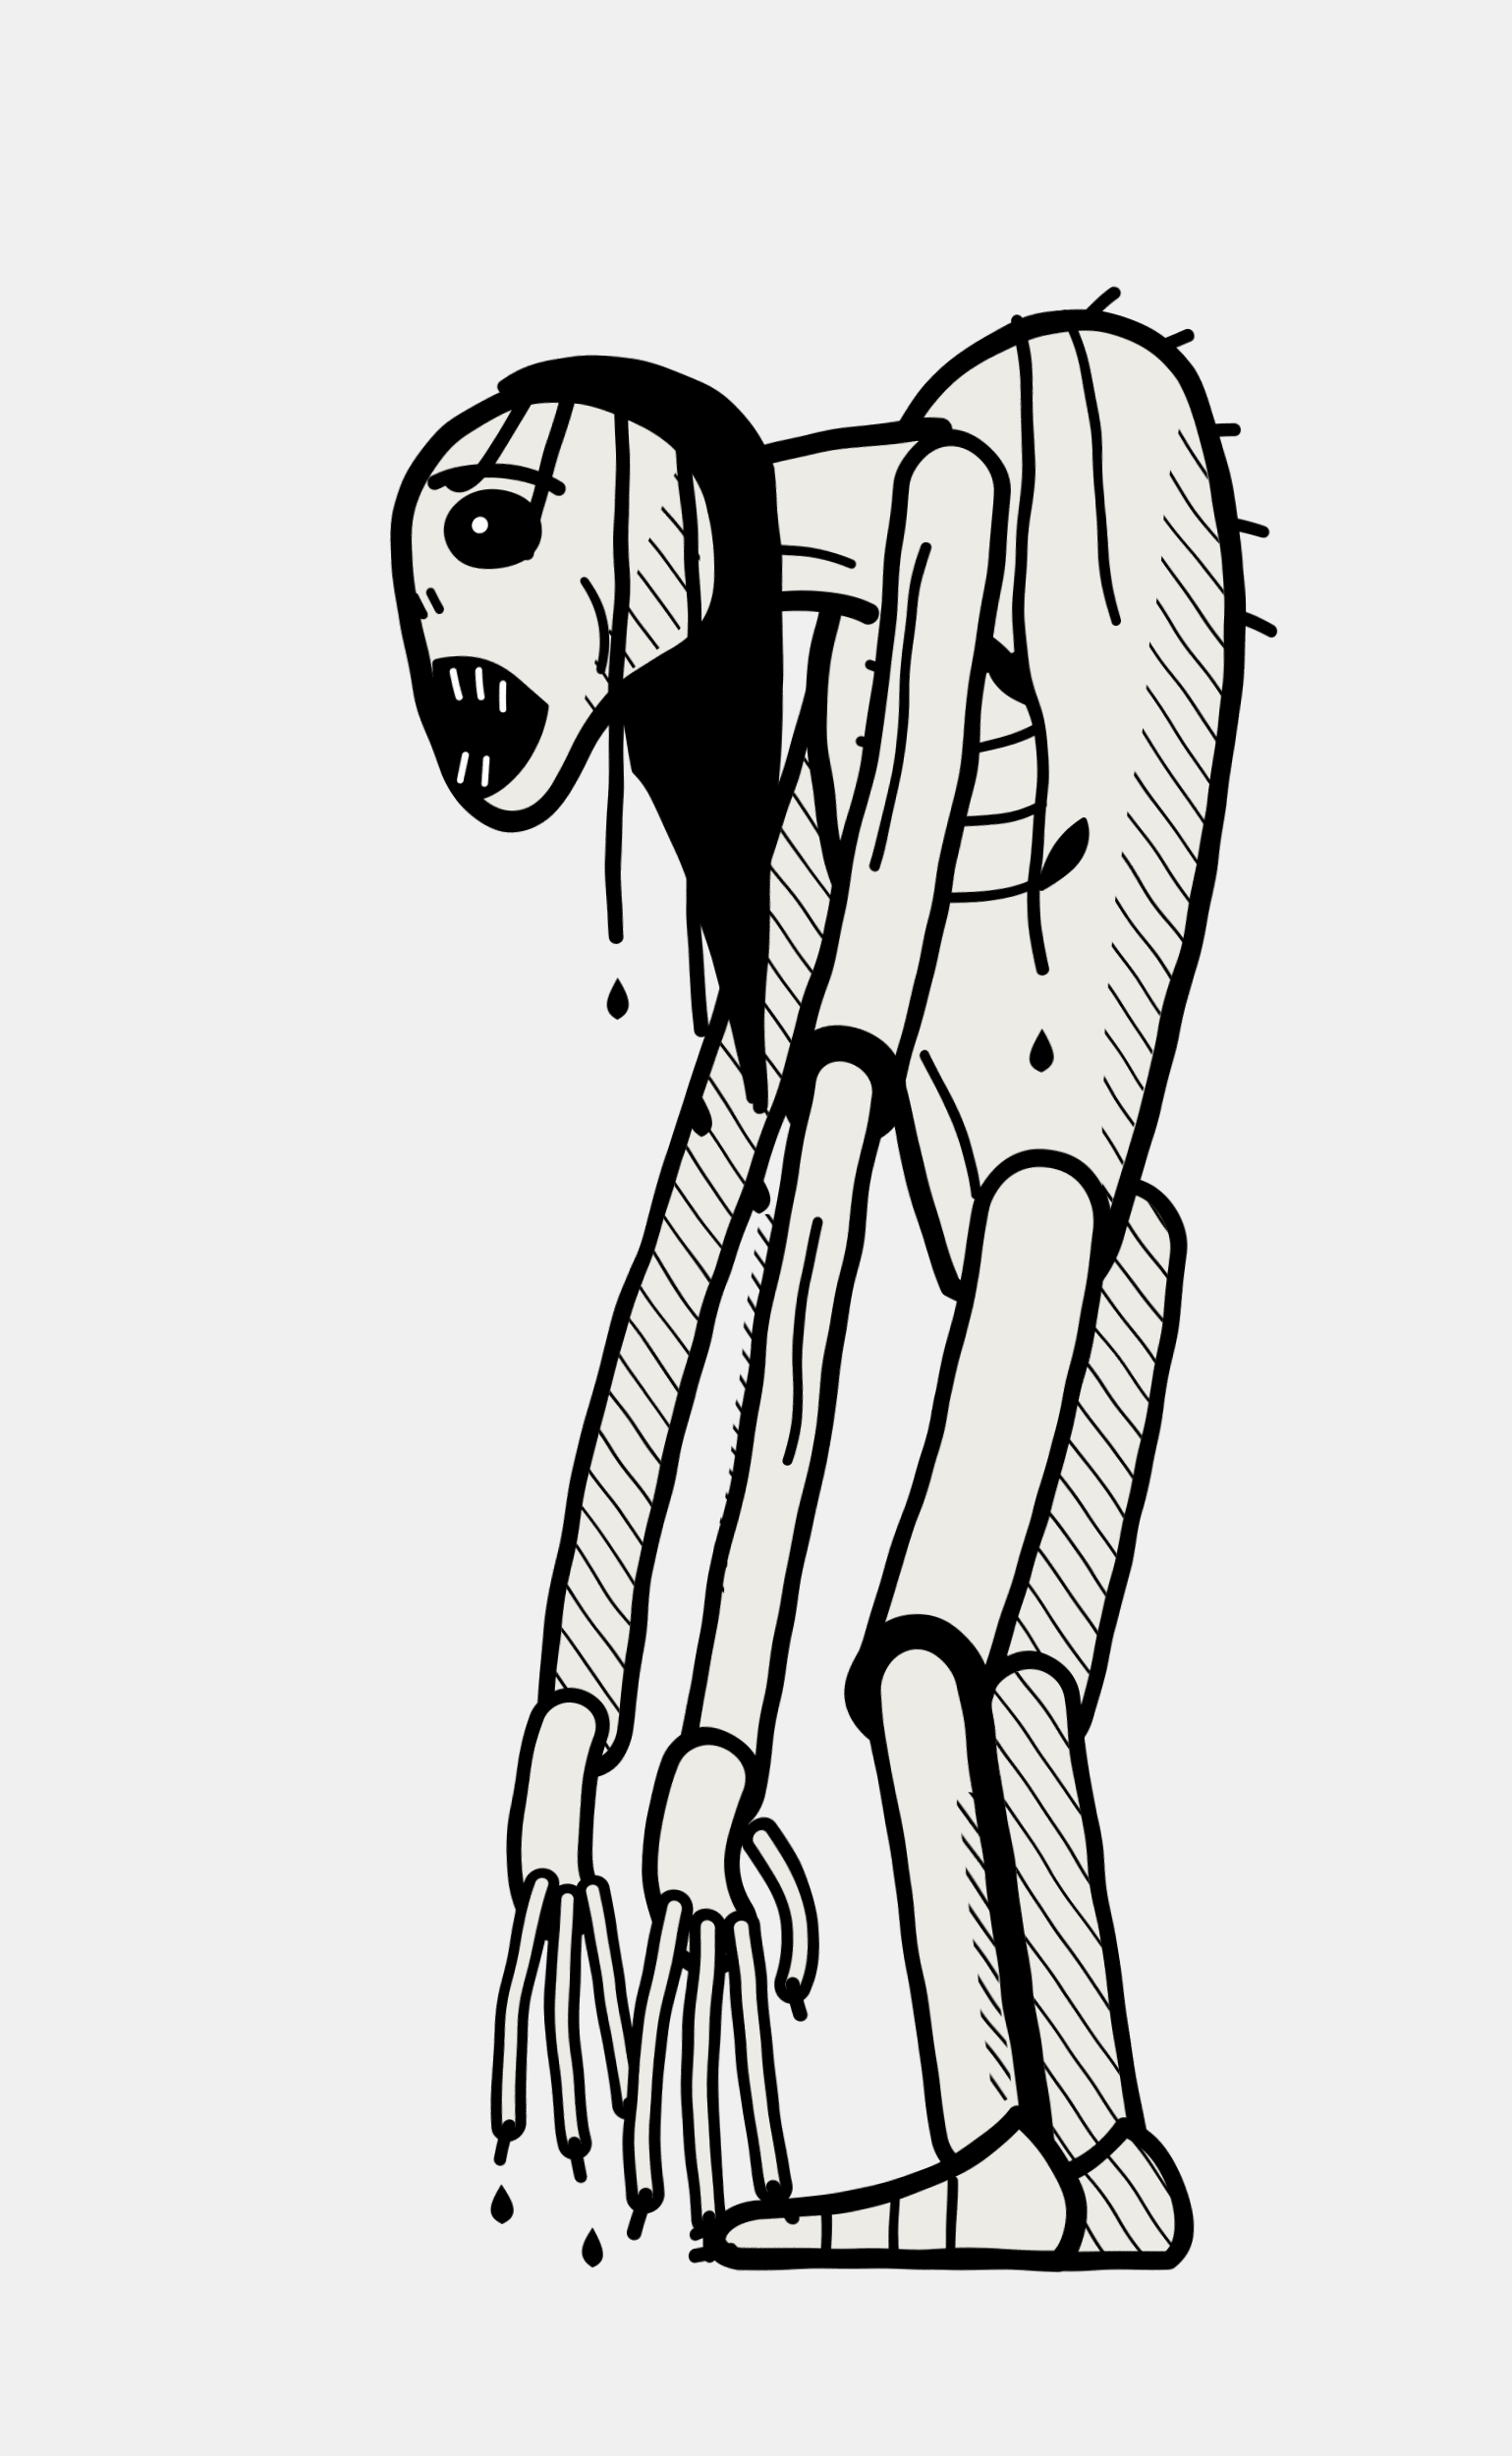
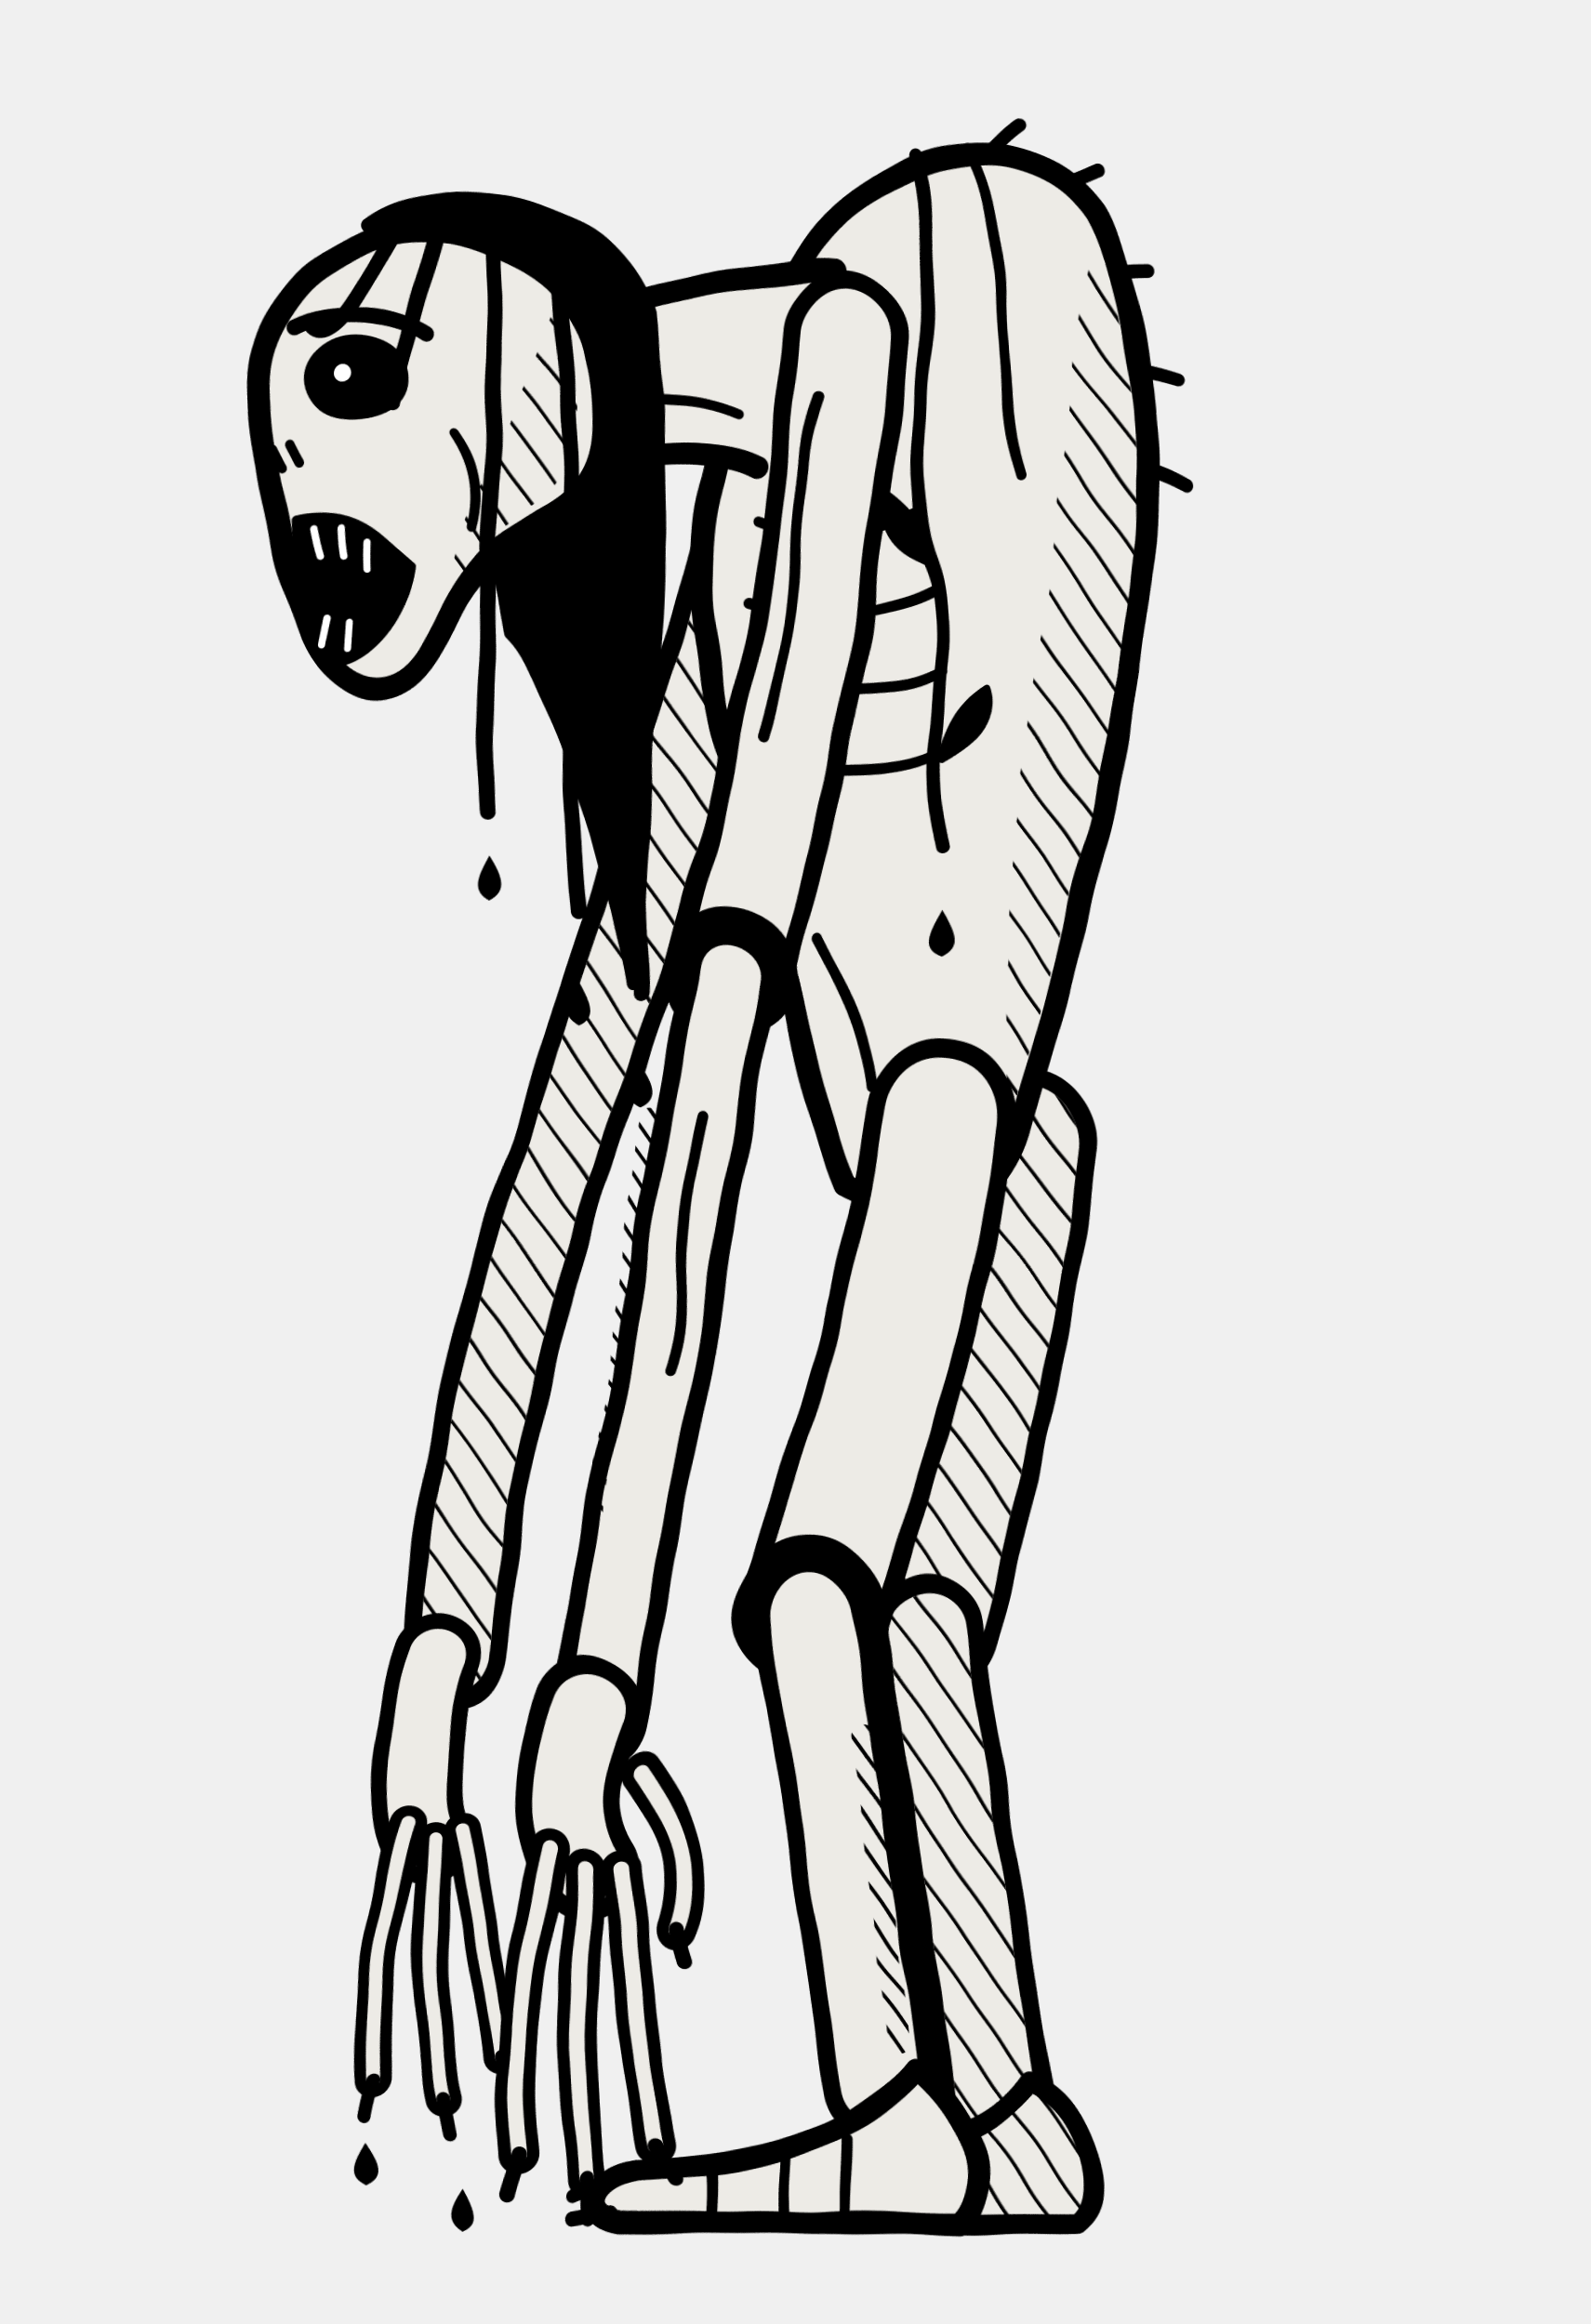
- <svg xmlns="http://www.w3.org/2000/svg" width="80" height="130" viewBox="246 300 80 130">
+ <svg xmlns="http://www.w3.org/2000/svg" width="104" height="152" viewBox="240 282 104 152">
  <defs>
    <filter id="ink" filterUnits="userSpaceOnUse" x="-60" y="-60" width="520" height="980">
      <feTurbulence type="fractalNoise" baseFrequency="0.035" numOctaves="2" seed="7" result="n" />
      <feDisplacementMap in="SourceGraphic" in2="n" scale="3.2" xChannelSelector="R" yChannelSelector="G" />
    </filter>
    <pattern id="hatch" width="7" height="7" patternUnits="userSpaceOnUse" patternTransform="rotate(-35)">
      <line x1="0" y1="0" x2="0" y2="7" stroke="#000000" stroke-width="1.5" />
    </pattern>
    <pattern id="hatchDense" width="4" height="4" patternUnits="userSpaceOnUse" patternTransform="rotate(-35)">
      <line x1="0" y1="0" x2="0" y2="4" stroke="#000000" stroke-width="1.7" />
    </pattern>
    <pattern id="hatchNight" width="3" height="3" patternUnits="userSpaceOnUse" patternTransform="rotate(-35)">
      <line x1="0" y1="0" x2="0" y2="3" stroke="#000000" stroke-width="1.9" />
    </pattern>
    <pattern id="water" width="9" height="5" patternUnits="userSpaceOnUse">
      <line x1="0" y1="2.5" x2="5" y2="2.5" stroke="#000000" stroke-width="1.3" />
    </pattern>
  </defs>
-   <g transform="translate(251 292) scale(0.22)">
+   <g transform="translate(235.5 259.2) scale(0.29)">
    <g filter="url(#ink)" stroke="#000000" stroke-linecap="round" stroke-linejoin="round">
      <path d="M246 336C240 380 232 416 224 446" fill="none" stroke-width="34" />
      <path d="M246 336C240 380 232 416 224 446" fill="none" stroke="#EDEBE6" stroke-width="26" />
      <path d="M246 336C240 380 232 416 224 446" fill="none" stroke="url(#hatch)" stroke-width="26" />
      <path d="M224 446C230 482 236 520 240 550" fill="none" stroke-width="26" />
      <path d="M224 446C230 482 236 520 240 550" fill="none" stroke="#EDEBE6" stroke-width="18" />
      <path d="M224 446C230 482 236 520 240 550" fill="none" stroke="url(#hatch)" stroke-width="18" />
      <path d="M248 548C240 560 220 566 194 568C184 570 182 578 190 580H258C266 574 262 556 248 548Z" fill="#EDEBE6" stroke-width="4.5" />
      <path d="M248 548C240 560 220 566 194 568C184 570 182 578 190 580H258C266 574 262 556 248 548Z" fill="url(#hatch)" stroke="none" />
      <path d="M188 572l-8 4M188 578l-8 2" fill="none" stroke-width="3" />
      <path d="M196 154C180 220 156 300 140 344C128 384 120 420 118 452" fill="none" stroke-width="24" />
      <path d="M196 154C180 220 156 300 140 344C128 384 120 420 118 452" fill="none" stroke="#EDEBE6" stroke-width="16" />
      <path d="M196 154C180 220 156 300 140 344C128 384 120 420 118 452" fill="none" stroke="url(#hatch)" stroke-width="16" />
      <path d="M114 452C108 470 108 484 112 494" fill="none" stroke-width="20" />
      <path d="M114 452C108 470 108 484 112 494" fill="none" stroke="#EDEBE6" stroke-width="13" />
      <path d="M108 490C102 512 98 530 100 548M114 494C112 518 112 536 116 552M120 492C124 512 126 528 128 542" fill="none" stroke-width="8" />
      <path d="M108 490C102 512 98 530 100 548M114 494C112 518 112 536 116 552M120 492C124 512 126 528 128 542" fill="none" stroke="#EDEBE6" stroke-width="3" />
      <path d="M100 548l-2 8M116 552l1 8M128 542l3 7" fill="none" stroke-width="3" />
      <path d="M196 138C214 112 246 104 262 126C280 156 276 220 262 270C256 296 250 316 246 332C242 350 222 356 206 346C196 320 192 290 184 262C176 236 170 210 176 186C180 168 186 152 196 138Z" fill="#EDEBE6" stroke-width="5" />
      <path d="M262 132C276 160 274 220 260 268C254 292 248 312 244 330C238 300 246 250 252 210C256 180 258 154 262 132Z" fill="url(#hatch)" stroke="none" />
      <path d="M240 112l6-5M256 120l7-3M268 140l7 0M274 162l7 2M276 186l7 3" fill="none" stroke-width="3" />
      <path d="M186 196C196 200 210 200 222 194M184 214C196 218 212 218 226 212M186 232C198 236 214 236 228 230M190 250C202 254 216 254 228 248" fill="none" stroke-width="2.4" />
      <path d="M200 290C206 300 210 312 212 324" fill="none" stroke-width="2.4" />
      <path d="M228 330C222 372 210 410 198 442" fill="none" stroke-width="34" />
      <path d="M228 330C222 372 210 410 198 442" fill="none" stroke="#EDEBE6" stroke-width="26" />
      <circle cx="198" cy="442" r="15" fill="#EDEBE6" stroke-width="4.5" />
      <path d="M198 442C204 480 210 518 214 550" fill="none" stroke-width="26" />
      <path d="M198 442C204 480 210 518 214 550" fill="none" stroke="#EDEBE6" stroke-width="18" />
      <path d="M210 470C214 500 216 520 218 540" fill="none" stroke="url(#hatchDense)" stroke-width="5" />
      <path d="M222 546C212 560 190 566 160 568C150 570 146 578 156 580H232C240 574 236 556 222 546Z" fill="#EDEBE6" stroke-width="5" />
      <path d="M176 568V580M192 566V580M206 562V580" fill="none" stroke-width="2.4" />
      <path d="M154 571l-9 3M154 578l-9 1" fill="none" stroke-width="3.2" />
      <path d="M204 140C182 138 152 148 130 160L138 188C156 180 176 178 186 184Z" fill="#EDEBE6" stroke="none" />
      <path d="M204 140C182 138 152 148 130 160M138 188C156 180 176 178 186 184" fill="none" stroke-width="5" />
      <path d="M150 170C160 168 172 168 182 172" fill="none" stroke-width="2.2" />
      <path d="M98 130C120 116 152 124 162 150C168 190 162 242 158 300C150 262 140 232 130 222C126 190 118 160 98 130Z" fill="#000000" stroke-width="3" />
      <path d="M150 160C146 138 124 128 104 132C84 136 72 152 74 172C76 190 80 206 86 222C92 236 106 238 112 226C118 212 126 202 140 194C152 186 154 174 150 160Z" fill="#EDEBE6" stroke-width="5" />
      <path d="M140 150C148 162 148 178 138 190C130 196 122 204 116 214C118 196 128 182 140 150Z" fill="url(#hatch)" stroke="none" />
      <ellipse cx="96" cy="164" rx="11" ry="9" fill="#000000" stroke-width="2" />
      <circle cx="93" cy="163" r="2" fill="#FFFFFF" stroke="none" />
      <path d="M82 152C90 148 102 148 112 154" fill="none" stroke-width="3.5" />
      <path d="M77 180l2 4M81 179l2 4" fill="none" stroke-width="2.2" />
      <path d="M82 196C90 194 100 198 108 206C106 218 98 228 92 228C86 218 83 206 82 196Z" fill="#000000" stroke-width="2" />
      <path d="M86 198l2 6M92 198l1 6M98 201l0 6M88 224l1-6M94 225l0-6" fill="none" stroke="#FFFFFF" stroke-width="1.6" />
      <path d="M118 176C122 182 124 190 122 198" fill="none" stroke-width="2.2" />
      <path d="M104 132C96 146 90 156 86 152M114 130C110 148 106 160 104 170M126 130C130 170 122 208 126 262M140 134C148 178 140 222 146 284M152 142C160 184 156 234 160 302" fill="none" stroke-width="3.5" />
      <path d="M206 154C202 206 192 256 180 298" fill="none" stroke-width="28" />
      <path d="M206 154C202 206 192 256 180 298" fill="none" stroke="#EDEBE6" stroke-width="20" />
      <circle cx="180" cy="298" r="13" fill="#EDEBE6" stroke-width="4.5" />
      <path d="M180 298C172 344 162 404 150 466" fill="none" stroke-width="22" />
      <path d="M180 298C172 344 162 404 150 466" fill="none" stroke="#EDEBE6" stroke-width="14" />
      <path d="M162 330C158 360 154 390 150 420" fill="none" stroke="url(#hatchDense)" stroke-width="4" />
      <path d="M148 464C142 478 142 490 148 500" fill="none" stroke-width="24" />
      <path d="M148 464C142 478 142 490 148 500" fill="none" stroke="#EDEBE6" stroke-width="16" />
      <path d="M140 496C134 520 130 542 132 564M148 500C146 526 144 548 148 570M156 500C158 524 160 544 164 562M160 478C170 490 172 502 168 514" fill="none" stroke-width="9" />
      <path d="M140 496C134 520 130 542 132 564M148 500C146 526 144 548 148 570M156 500C158 524 160 544 164 562M160 478C170 490 172 502 168 514" fill="none" stroke="#EDEBE6" stroke-width="3.5" />
      <path d="M132 564l-2 9M148 570l1 9M164 562l4 8M168 514l2 7" fill="none" stroke-width="3.4" />
      <path d="M222 114C230 150 216 172 226 206C232 226 222 246 228 270" fill="none" stroke-width="3" />
      <path d="M234 112C246 140 238 160 246 186" fill="none" stroke-width="2.4" />
      <path d="M226 206C218 202 214 196 216 190C222 194 226 200 226 206ZM228 250C236 246 240 240 238 234C232 238 228 244 228 250Z" fill="#000000" stroke-width="1.5" />
      <path d="M200 168C192 196 196 220 188 244" fill="none" stroke-width="2.4" />
      <path d="M174 330C168 352 172 368 166 388" fill="none" stroke-width="2.4" />
      <g fill="#000000" stroke="none">
        <path d="M126 272C129 277 130 280 126 282C122 280 123 277 126 272Z" />
        <path d="M146 300C149 305 150 308 146 310C142 308 143 305 146 300Z" />
        <path d="M160 318C163 323 164 326 160 328C156 326 157 323 160 318Z" />
        <path d="M228 284C231 289 232 292 228 294C224 292 225 289 228 284Z" />
        <path d="M120 572C123 577 124 580 120 582C116 580 117 577 120 572Z" />
        <path d="M98 562C101 567 102 570 98 572C94 570 95 567 98 562Z" />
      </g>
    </g>
  </g>
</svg>
